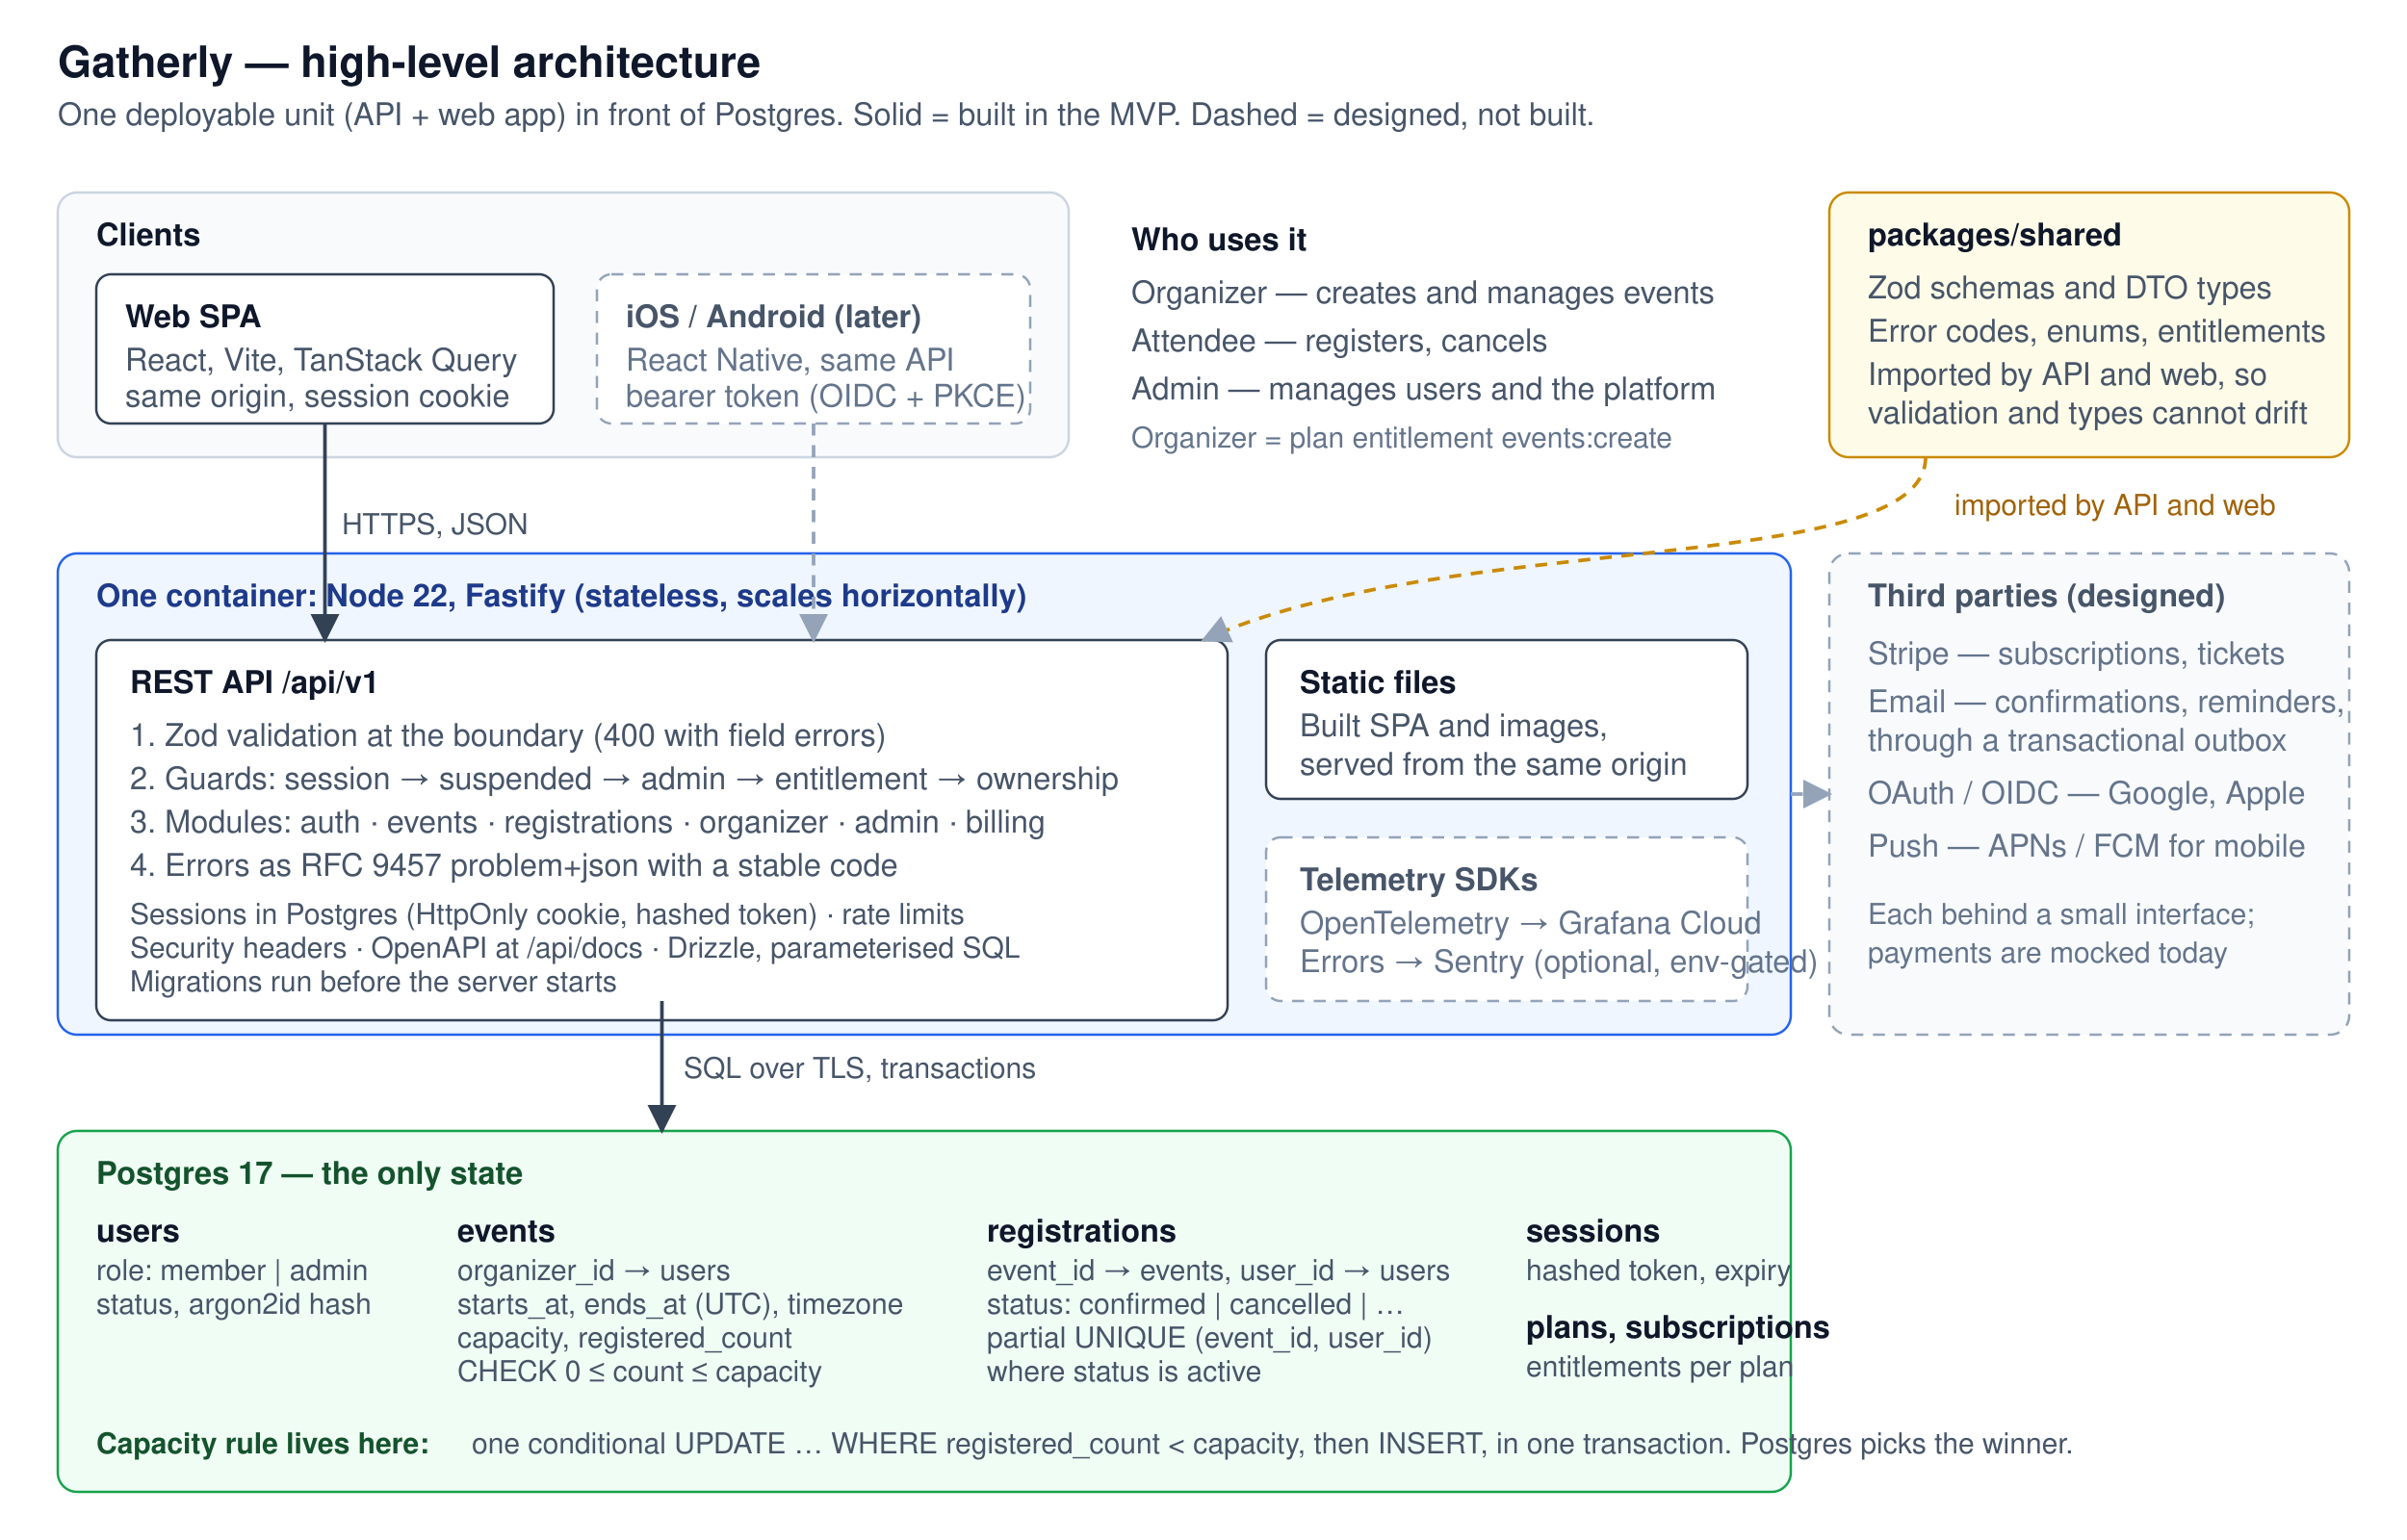
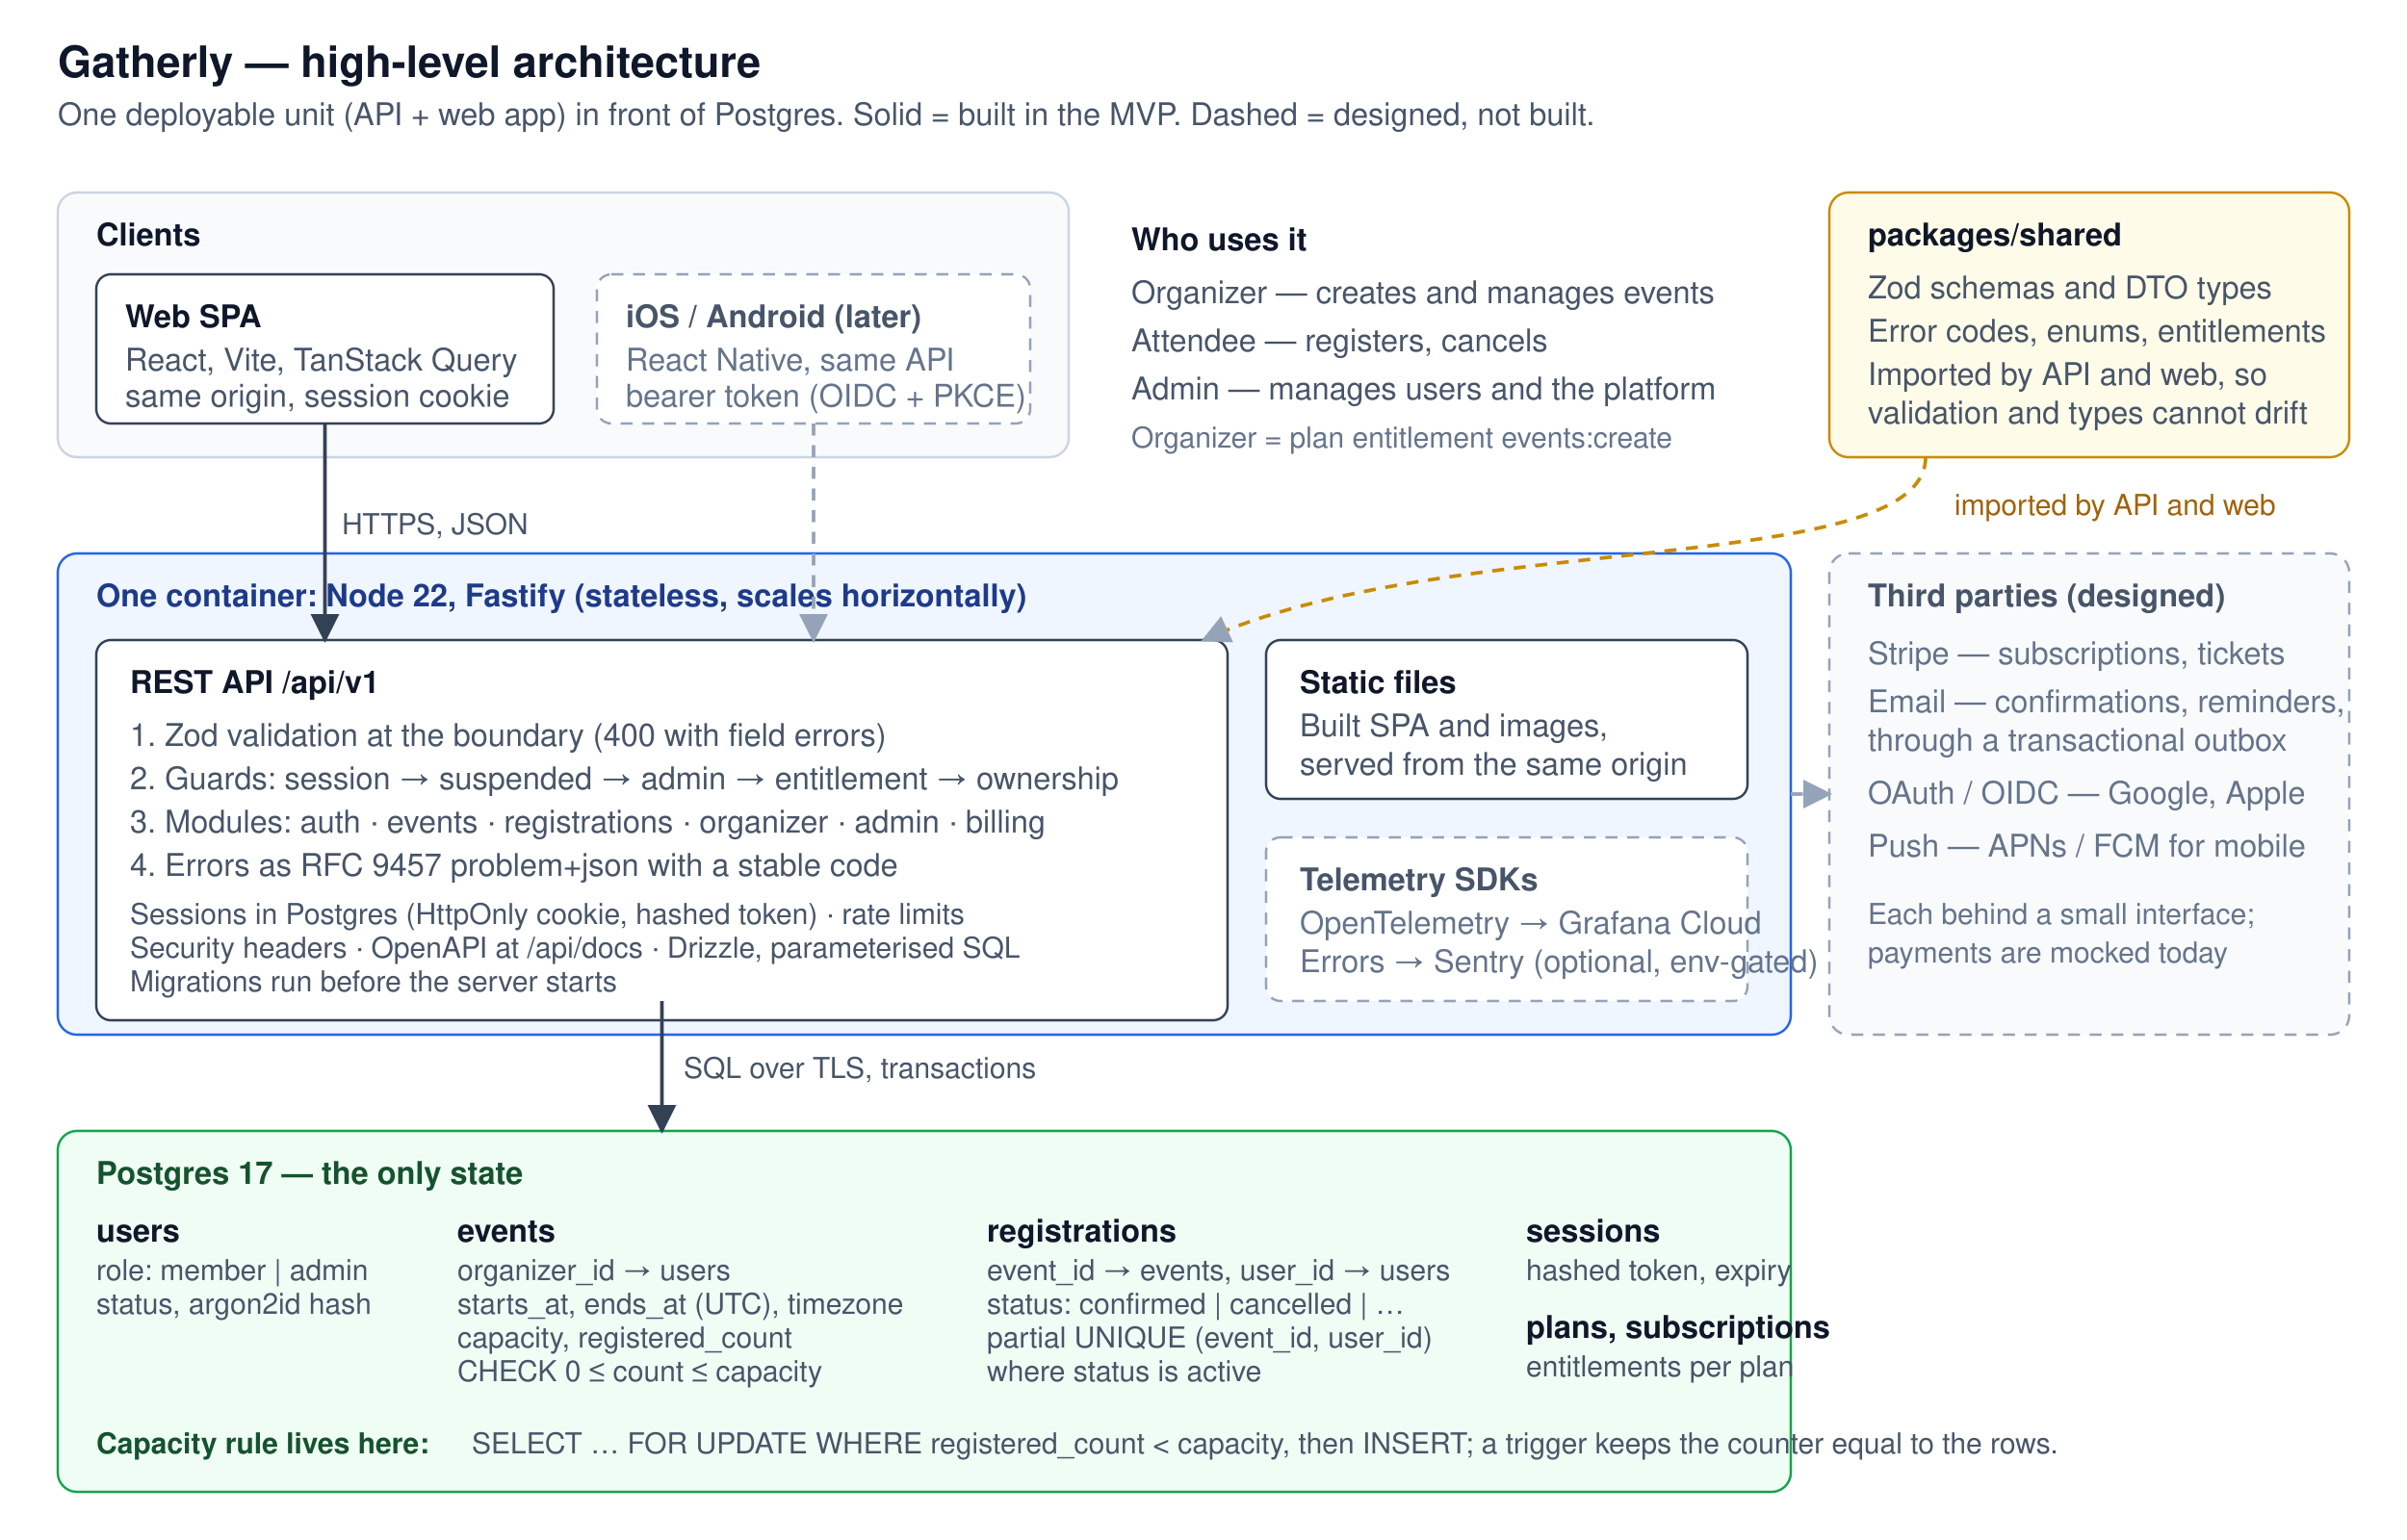
<svg xmlns="http://www.w3.org/2000/svg" width="1000" height="640" viewBox="0 0 1000 640" font-family="Segoe UI, Helvetica, Arial, sans-serif" font-size="13">
  <defs>
    <marker id="arrow" viewBox="0 0 10 10" refX="9" refY="5" markerWidth="8" markerHeight="8" orient="auto-start-reverse">
      <path d="M 0 0 L 10 5 L 0 10 z" fill="#334155" />
    </marker>
    <marker id="arrow-muted" viewBox="0 0 10 10" refX="9" refY="5" markerWidth="8" markerHeight="8" orient="auto-start-reverse">
      <path d="M 0 0 L 10 5 L 0 10 z" fill="#94a3b8" />
    </marker>
  </defs>
  <rect width="1000" height="640" fill="#ffffff" />
  <text x="24" y="32" font-size="18" font-weight="600" fill="#0f172a">Gatherly — high-level architecture</text>
  <text x="24" y="52" fill="#475569">One deployable unit (API + web app) in front of Postgres. Solid = built in the MVP. Dashed = designed, not built.</text>
  <g>
    <rect x="24" y="80" width="420" height="110" rx="8" fill="#f8fafc" stroke="#cbd5e1" />
    <text x="40" y="102" font-weight="600" fill="#0f172a">Clients</text>
    <rect x="40" y="114" width="190" height="62" rx="6" fill="#ffffff" stroke="#334155" />
    <text x="52" y="136" font-weight="600" fill="#0f172a">Web SPA</text>
    <text x="52" y="154" fill="#475569">React, Vite, TanStack Query</text>
    <text x="52" y="169" fill="#475569">same origin, session cookie</text>
    <rect x="248" y="114" width="180" height="62" rx="6" fill="#ffffff" stroke="#94a3b8" stroke-dasharray="5 4" />
    <text x="260" y="136" font-weight="600" fill="#475569">iOS / Android (later)</text>
    <text x="260" y="154" fill="#64748b">React Native, same API</text>
    <text x="260" y="169" fill="#64748b">bearer token (OIDC + PKCE)</text>
  </g>
  <g fill="#475569">
    <text x="470" y="104" font-weight="600" fill="#0f172a">Who uses it</text>
    <text x="470" y="126">Organizer — creates and manages events</text>
    <text x="470" y="146">Attendee — registers, cancels</text>
    <text x="470" y="166">Admin — manages users and the platform</text>
    <text x="470" y="186" font-size="12" fill="#64748b">Organizer = plan entitlement events:create</text>
  </g>
  <g>
    <rect x="760" y="80" width="216" height="110" rx="8" fill="#fefce8" stroke="#ca8a04" />
    <text x="776" y="102" font-weight="600" fill="#0f172a">packages/shared</text>
    <text x="776" y="124" fill="#475569">Zod schemas and DTO types</text>
    <text x="776" y="142" fill="#475569">Error codes, enums, entitlements</text>
    <text x="776" y="160" fill="#475569">Imported by API and web, so</text>
    <text x="776" y="176" fill="#475569">validation and types cannot drift</text>
  </g>
  <g>
    <rect x="24" y="230" width="720" height="200" rx="8" fill="#eff6ff" stroke="#2563eb" />
    <text x="40" y="252" font-weight="600" fill="#1e3a8a">One container: Node 22, Fastify (stateless, scales horizontally)</text>
    <rect x="40" y="266" width="470" height="158" rx="6" fill="#ffffff" stroke="#334155" />
    <text x="54" y="288" font-weight="600" fill="#0f172a">REST API  /api/v1</text>
    <text x="54" y="310" fill="#475569">1. Zod validation at the boundary (400 with field errors)</text>
    <text x="54" y="328" fill="#475569">2. Guards: session → suspended → admin → entitlement → ownership</text>
    <text x="54" y="346" fill="#475569">3. Modules: auth · events · registrations · organizer · admin · billing</text>
    <text x="54" y="364" fill="#475569">4. Errors as RFC 9457 problem+json with a stable code</text>
    <text x="54" y="384" fill="#475569" font-size="12">Sessions in Postgres (HttpOnly cookie, hashed token) · rate limits</text>
    <text x="54" y="398" fill="#475569" font-size="12">Security headers · OpenAPI at /api/docs · Drizzle, parameterised SQL</text>
    <text x="54" y="412" fill="#475569" font-size="12">Migrations run before the server starts</text>
    <rect x="526" y="266" width="200" height="66" rx="6" fill="#ffffff" stroke="#334155" />
    <text x="540" y="288" font-weight="600" fill="#0f172a">Static files</text>
    <text x="540" y="306" fill="#475569">Built SPA and images,</text>
    <text x="540" y="322" fill="#475569">served from the same origin</text>
    <rect x="526" y="348" width="200" height="68" rx="6" fill="#ffffff" stroke="#94a3b8" stroke-dasharray="5 4" />
    <text x="540" y="370" font-weight="600" fill="#475569">Telemetry SDKs</text>
    <text x="540" y="388" fill="#64748b">OpenTelemetry → Grafana Cloud</text>
    <text x="540" y="404" fill="#64748b">Errors → Sentry (optional, env-gated)</text>
  </g>
  <g>
    <rect x="760" y="230" width="216" height="200" rx="8" fill="#f8fafc" stroke="#94a3b8" stroke-dasharray="5 4" />
    <text x="776" y="252" font-weight="600" fill="#475569">Third parties (designed)</text>
    <text x="776" y="276" fill="#64748b">Stripe — subscriptions, tickets</text>
    <text x="776" y="296" fill="#64748b">Email — confirmations, reminders,</text>
    <text x="776" y="312" fill="#64748b">through a transactional outbox</text>
    <text x="776" y="334" fill="#64748b">OAuth / OIDC — Google, Apple</text>
    <text x="776" y="356" fill="#64748b">Push — APNs / FCM for mobile</text>
    <text x="776" y="384" fill="#64748b" font-size="12">Each behind a small interface;</text>
    <text x="776" y="400" fill="#64748b" font-size="12">payments are mocked today</text>
  </g>
  <g>
    <rect x="24" y="470" width="720" height="150" rx="8" fill="#f0fdf4" stroke="#16a34a" />
    <text x="40" y="492" font-weight="600" fill="#14532d">Postgres 17 — the only state</text>
    <text x="40" y="516" fill="#0f172a" font-weight="600">users</text>
    <text x="40" y="532" fill="#475569" font-size="12">role: member | admin</text>
    <text x="40" y="546" fill="#475569" font-size="12">status, argon2id hash</text>
    <text x="190" y="516" fill="#0f172a" font-weight="600">events</text>
    <text x="190" y="532" fill="#475569" font-size="12">organizer_id → users</text>
    <text x="190" y="546" fill="#475569" font-size="12">starts_at, ends_at (UTC), timezone</text>
    <text x="190" y="560" fill="#475569" font-size="12">capacity, registered_count</text>
    <text x="190" y="574" fill="#475569" font-size="12">CHECK 0 ≤ count ≤ capacity</text>
    <text x="410" y="516" fill="#0f172a" font-weight="600">registrations</text>
    <text x="410" y="532" fill="#475569" font-size="12">event_id → events, user_id → users</text>
    <text x="410" y="546" fill="#475569" font-size="12">status: confirmed | cancelled | …</text>
    <text x="410" y="560" fill="#475569" font-size="12">partial UNIQUE (event_id, user_id)</text>
    <text x="410" y="574" fill="#475569" font-size="12">where status is active</text>
    <text x="634" y="516" fill="#0f172a" font-weight="600">sessions</text>
    <text x="634" y="532" fill="#475569" font-size="12">hashed token, expiry</text>
    <text x="634" y="556" fill="#0f172a" font-weight="600">plans, subscriptions</text>
    <text x="634" y="572" fill="#475569" font-size="12">entitlements per plan</text>
    <text x="40" y="604" fill="#14532d" font-size="12" font-weight="600">Capacity rule lives here:</text>
-     <text x="196" y="604" fill="#475569" font-size="12">one conditional UPDATE … WHERE registered_count &lt; capacity, then INSERT, in one transaction. Postgres picks the winner.</text>
+     <text x="196" y="604" fill="#475569" font-size="12">SELECT … FOR UPDATE WHERE registered_count &lt; capacity, then INSERT; a trigger keeps the counter equal to the rows.</text>
  </g>
  <line x1="135" y1="176" x2="135" y2="266" stroke="#334155" stroke-width="1.5" marker-end="url(#arrow)" />
  <text x="142" y="222" fill="#475569" font-size="12">HTTPS, JSON</text>
  <line x1="338" y1="176" x2="338" y2="266" stroke="#94a3b8" stroke-width="1.5" stroke-dasharray="5 4" marker-end="url(#arrow-muted)" />
  <line x1="275" y1="416" x2="275" y2="470" stroke="#334155" stroke-width="1.5" marker-end="url(#arrow)" />
  <text x="284" y="448" fill="#475569" font-size="12">SQL over TLS, transactions</text>
  <path d="M 800 190 C 800 240, 600 220, 500 266" fill="none" stroke="#ca8a04" stroke-width="1.5" stroke-dasharray="5 4" marker-end="url(#arrow-muted)" />
  <text x="812" y="214" fill="#a16207" font-size="12">imported by API and web</text>
  <line x1="744" y1="330" x2="760" y2="330" stroke="#94a3b8" stroke-width="1.5" stroke-dasharray="5 4" marker-end="url(#arrow-muted)" />
</svg>
